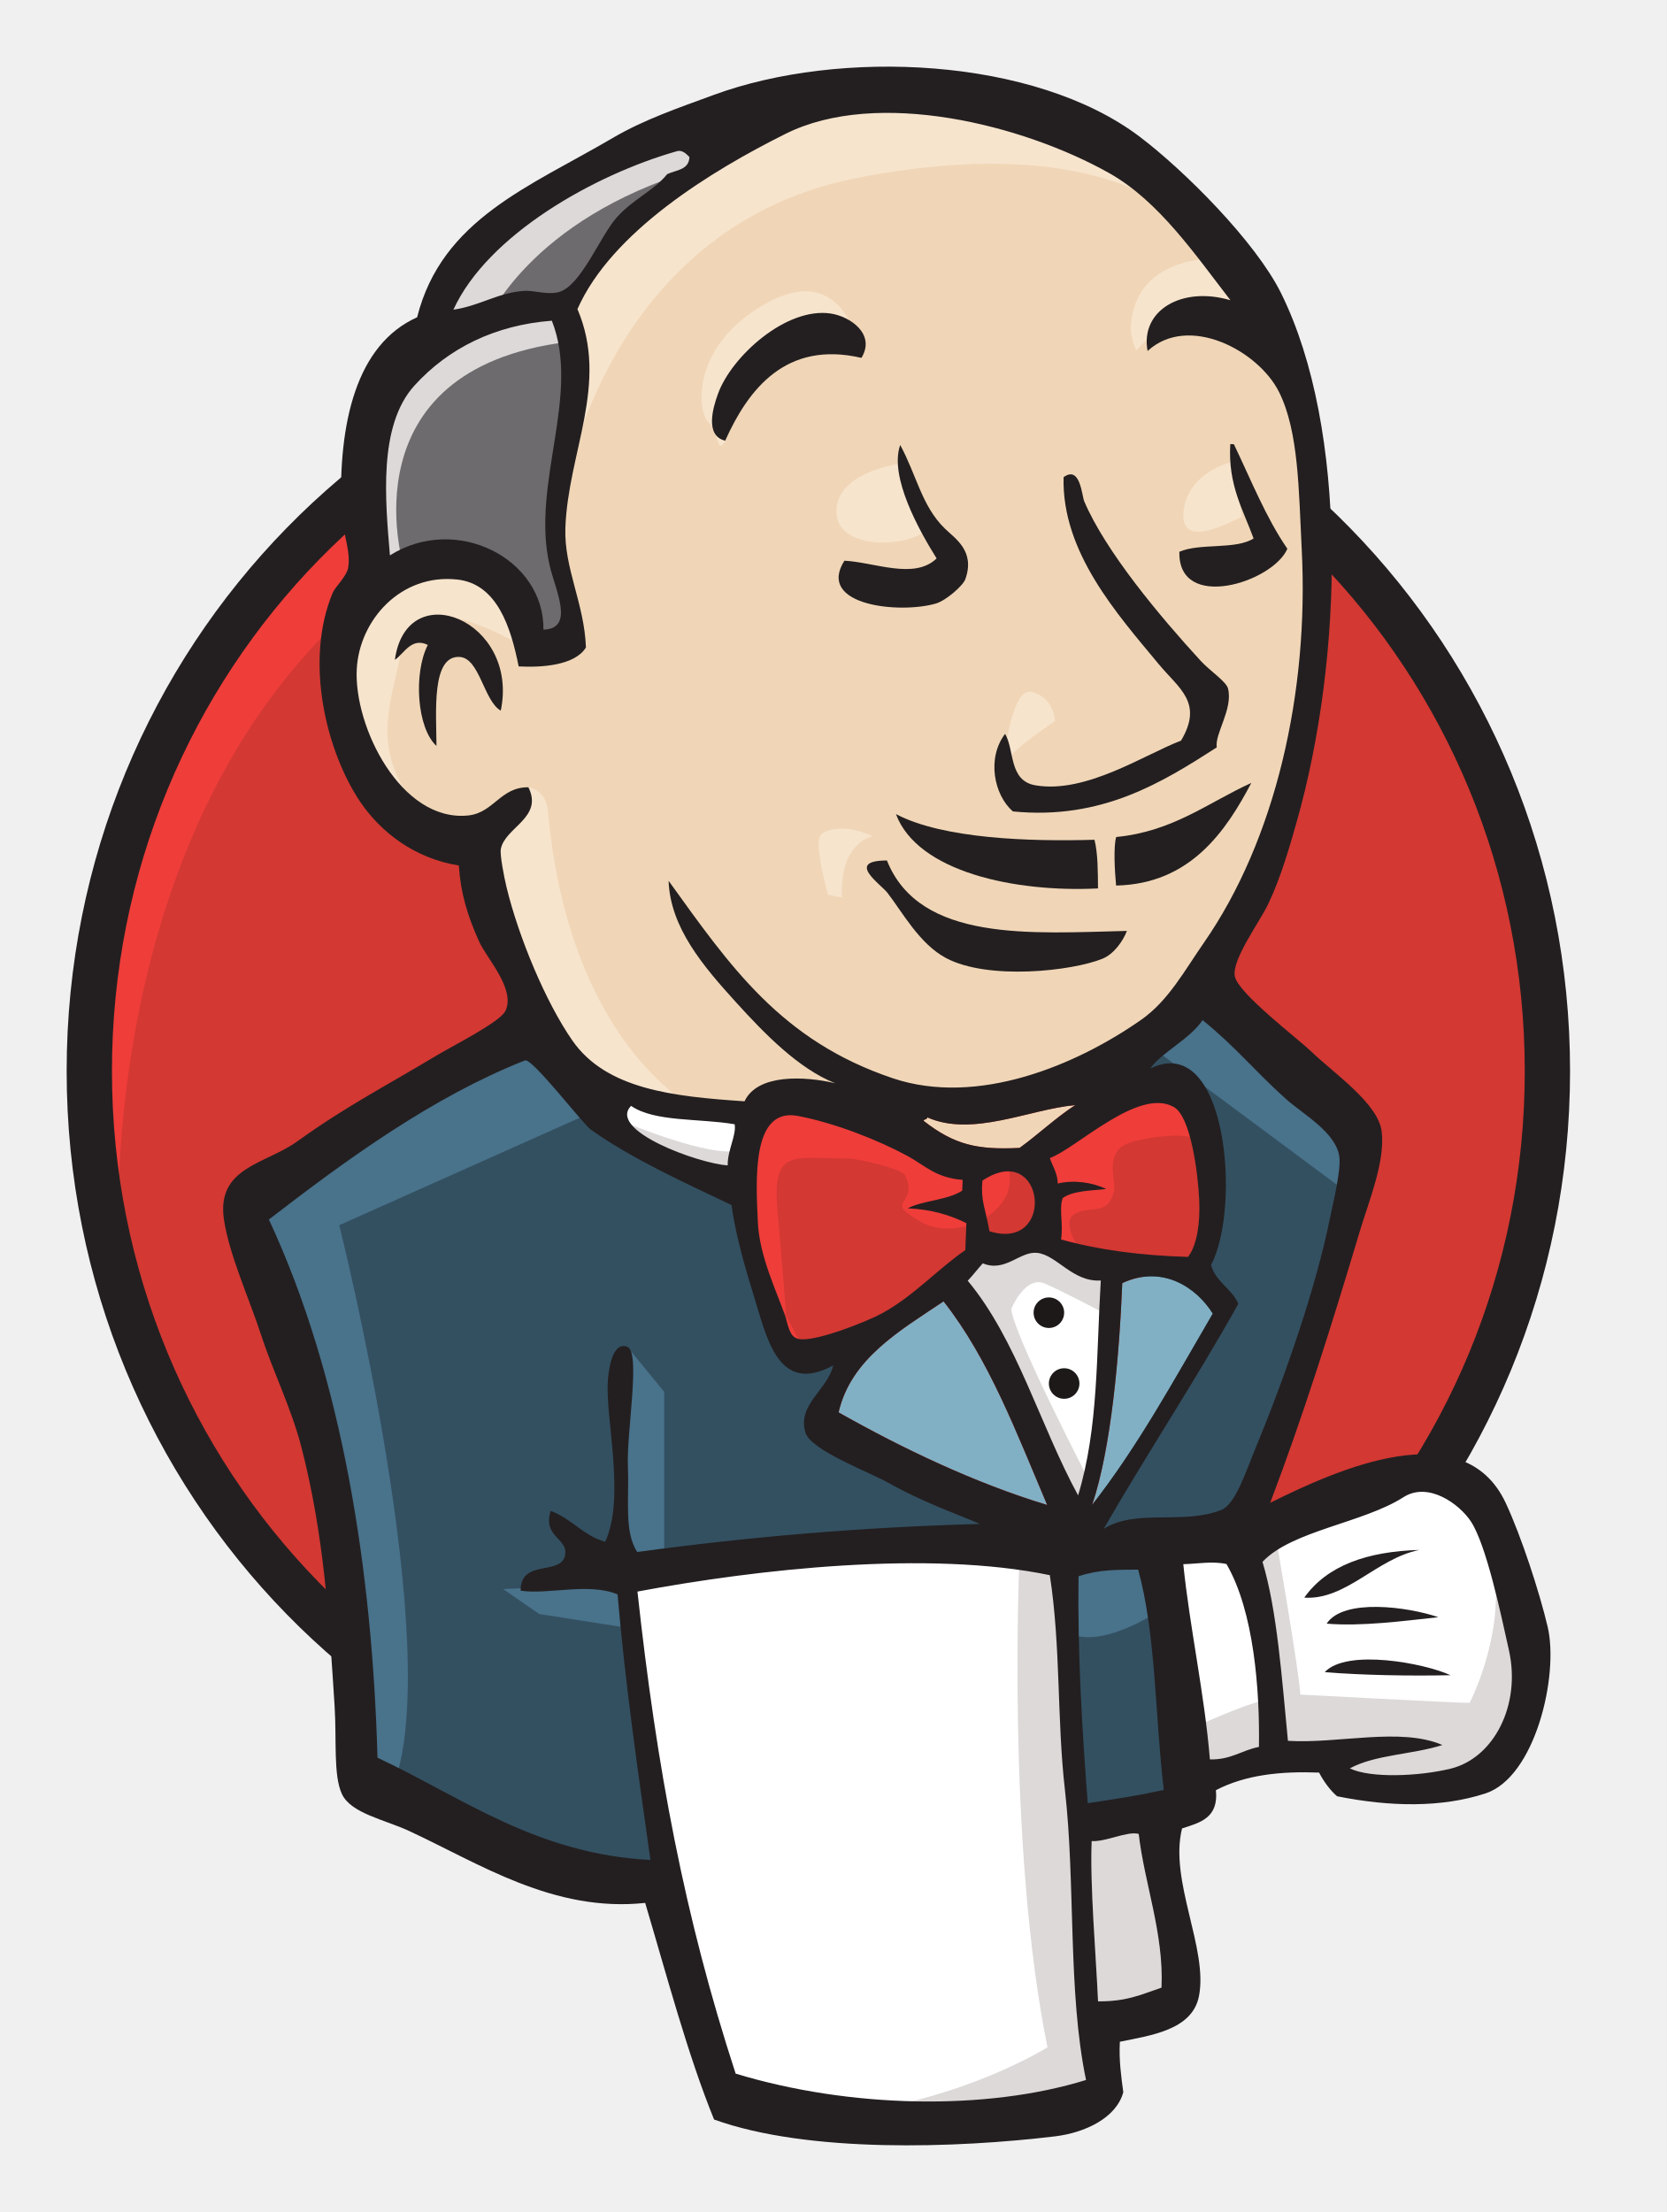
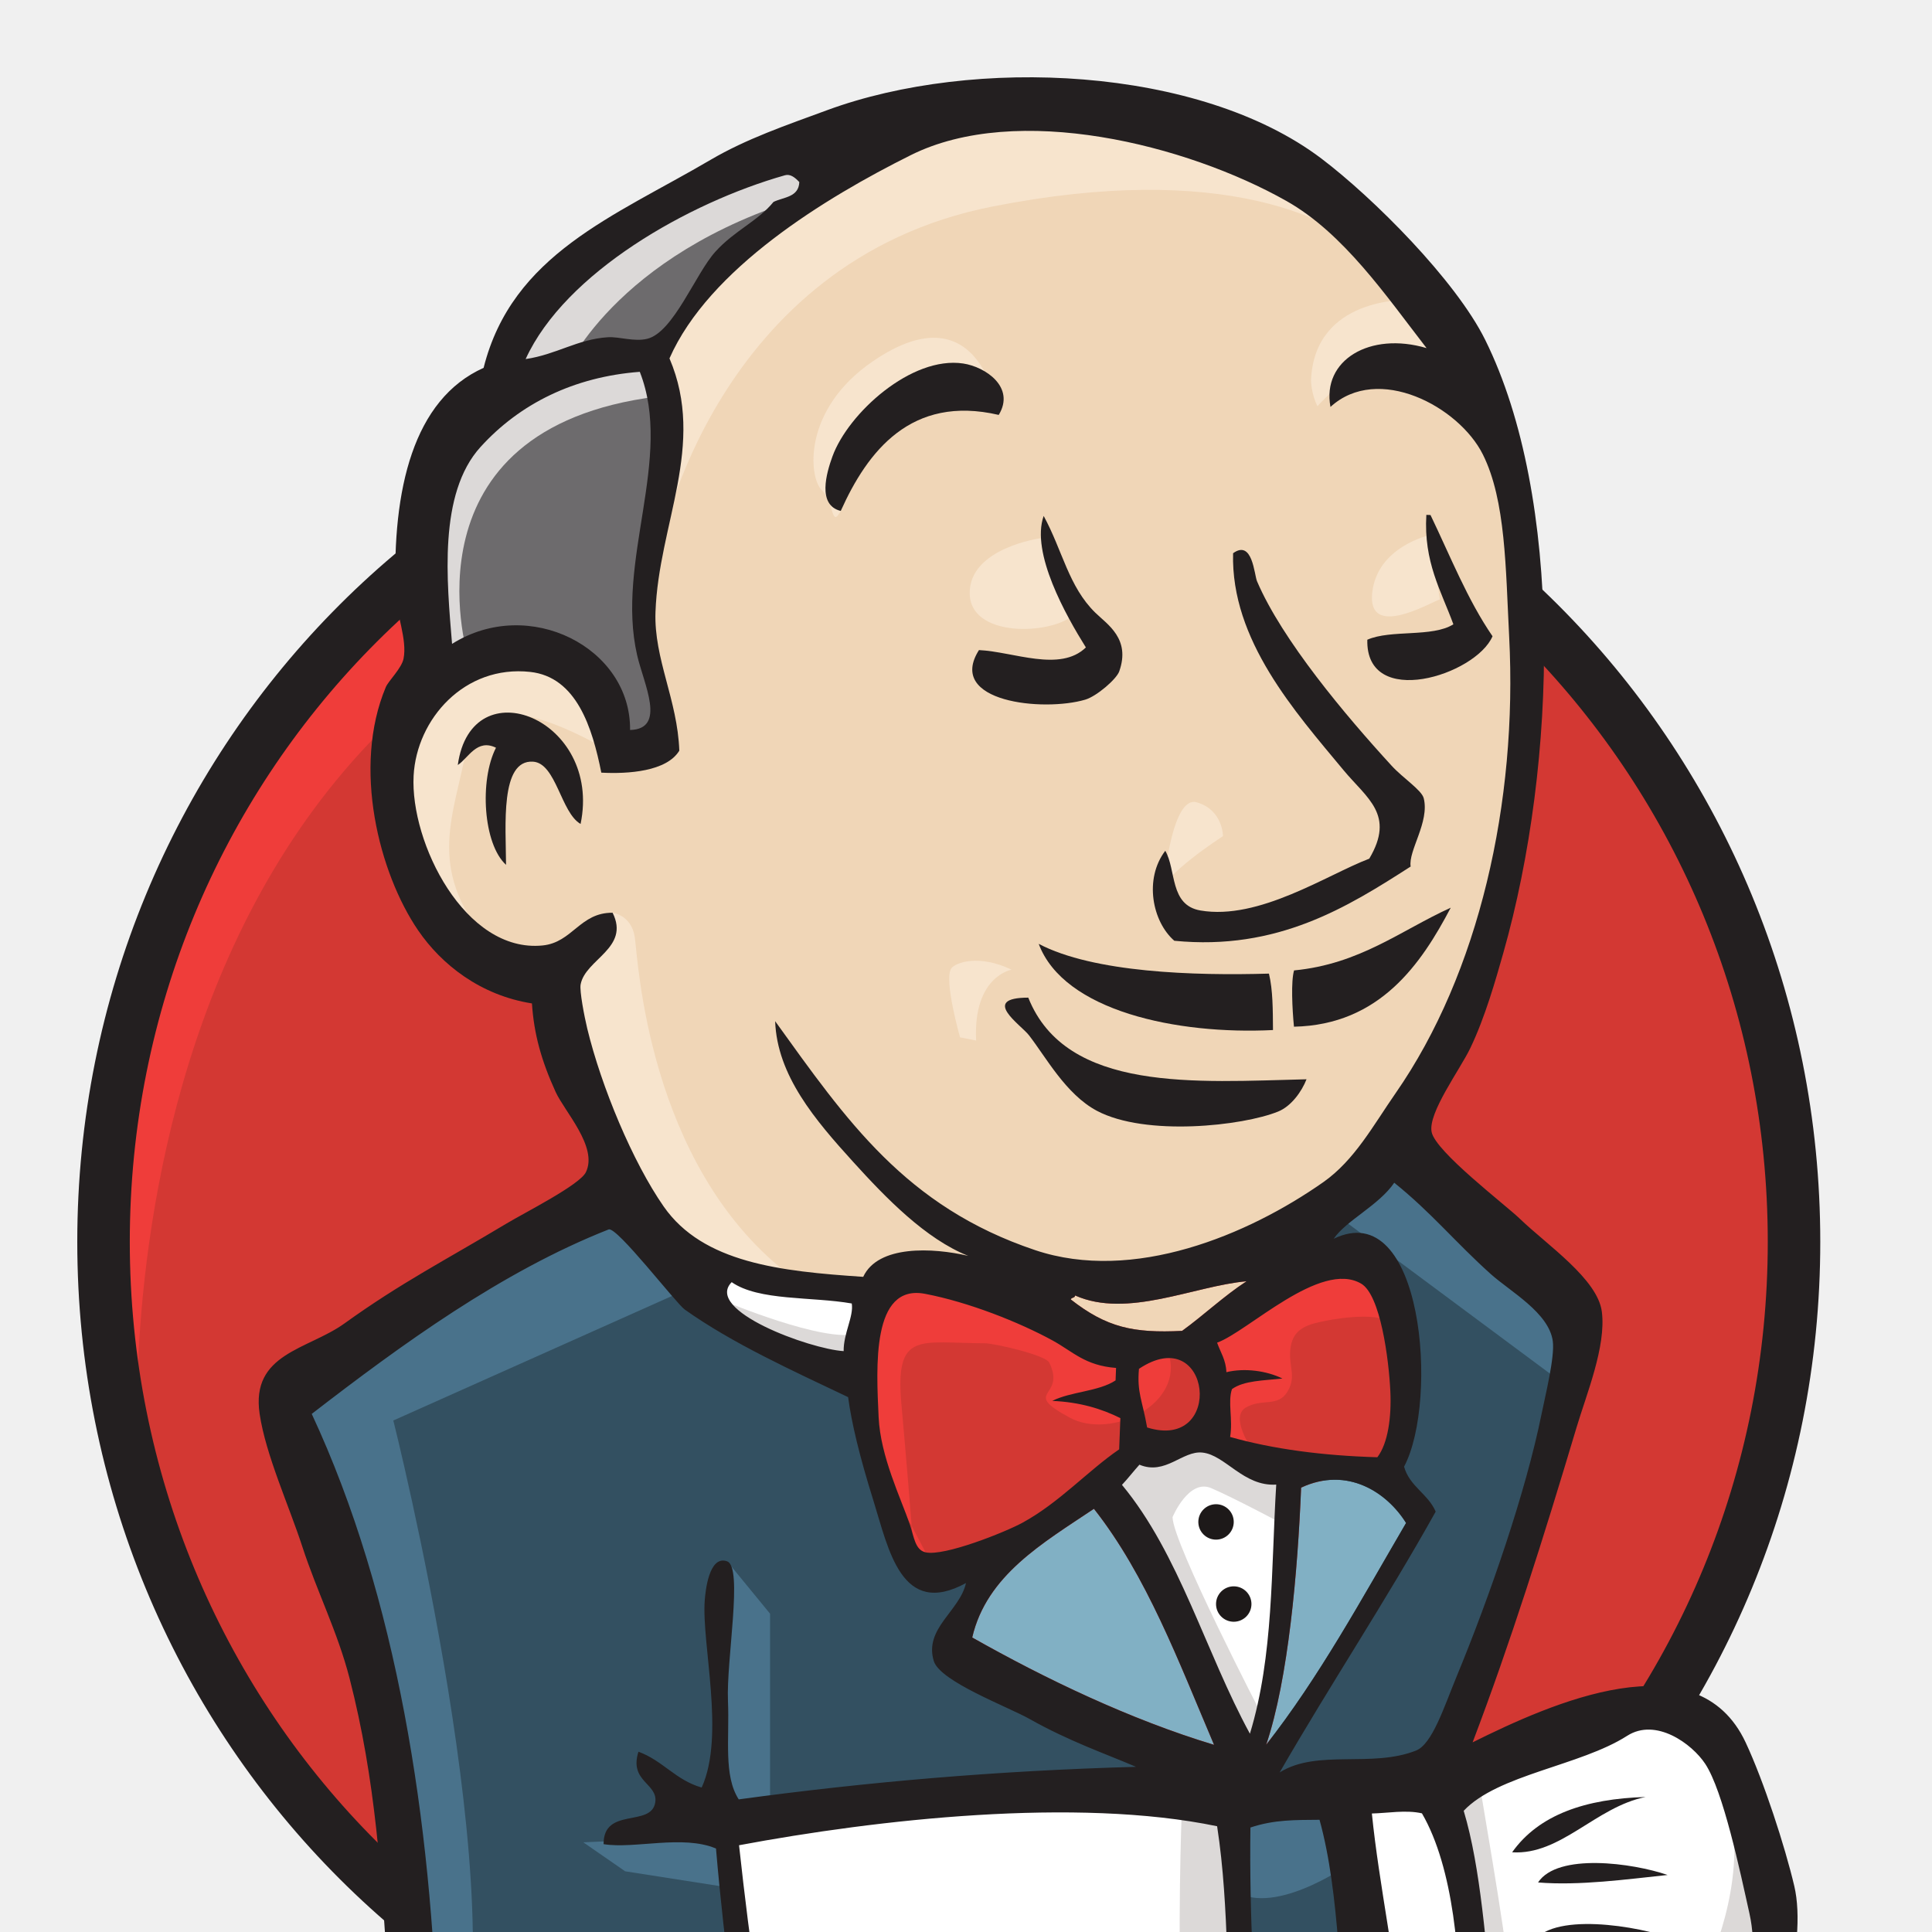
- <svg xmlns="http://www.w3.org/2000/svg" id="svg2" version="1.1" width="250" height="331.855" xml:space="preserve">
+ <svg xmlns="http://www.w3.org/2000/svg" id="svg2" version="1.1" width="250" height="250" xml:space="preserve">
  <defs id="defs6">
    <clipPath clipPathUnits="userSpaceOnUse" id="clipPath18">
      <path d="M 0,2494.84 0,0 l 1804.34,0 0,2494.84 -1804.34,0 z" id="path20" />
    </clipPath>
  </defs>
  <g id="g10" transform="matrix(1.25,0,0,-1.25,10,321.8552)">
    <g id="g3393">
      <path d="m 177.718,129.264 c 0,-49.429 -39.175,-89.499 -87.5,-89.499 -48.324,0 -87.499,40.07 -87.499,89.499 0,49.43 39.175,89.501 87.499,89.501 48.325,0 87.5,-40.071 87.5,-89.501" style="fill:#d33833;fill-opacity:1;fill-rule:evenodd;stroke:none" id="path22" />
      <path d="m 6.284,107.098 c 0,0 -6.334,93.333 79.666,96 l -6,10 -46.666,-15.667 -13.334,-15.333 -11.666,-22.334 -6.667,-26 2,-17.333" style="fill:#ef3d3a;fill-opacity:1;fill-rule:nonzero;stroke:none" id="path24" />
      <path d="M 30.288,190.319 C 14.936,174.611 5.436,152.923 5.436,128.93 l 0,0 c 0,-23.988 9.5,-45.679 24.852,-61.384 l 0,0 C 45.648,51.841 66.815,42.15 90.217,42.15 l 0,0 c 23.402,0 44.571,9.691 59.929,25.396 l 0,0 c 15.351,15.705 24.853,37.396 24.853,61.384 l 0,0 c 0,23.993 -9.502,45.681 -24.853,61.389 l 0,0 c -15.358,15.702 -36.527,25.393 -59.929,25.395 l 0,0 C 66.815,215.712 45.648,206.021 30.288,190.319 l 0,0 z M 26.402,63.747 C 10.087,80.433 0,103.493 0,128.93 l 0,0 c 0,25.441 10.087,48.499 26.402,65.186 l 0,0 c 16.312,16.69 38.892,27.035 63.815,27.032 l 0,0 c 24.923,0.003 47.505,-10.342 63.814,-27.032 l 0,0 c 16.317,-16.687 26.405,-39.747 26.403,-65.186 l 0,0 c 0.002,-25.437 -10.086,-48.497 -26.403,-65.183 l 0,0 C 137.722,47.058 115.14,36.714 90.217,36.714 l 0,0 c -24.923,0 -47.503,10.344 -63.815,27.033 l 0,0" style="fill:#231f20;fill-opacity:1;fill-rule:nonzero;stroke:none" id="path26" />
      <path d="m 127.051,128.768 -13.334,-2 -18,-2 -11.667,-0.333 -11.333,0.333 -8.667,2.667 -7.667,8.333 -6,17 -1.333,3.667 -8,2.666 -4.667,7.667 -3.333,11 3.667,9.667 8.666,3 7,-3.334 3.334,-7.333 4,0.667 1.333,1.666 -1.333,7.667 -0.334,9.667 2,13.333 -0.078,7.616 6.078,9.717 10.667,7.667 18.667,8 20.666,-3 18,-13 8.334,-13.333 5.333,-9.667 1.333,-24 -4,-20.667 -7.333,-18.333 -7,-9.667" style="fill:#f0d6b7;fill-opacity:1;fill-rule:evenodd;stroke:none" id="path28" />
      <path d="m 115.717,71.102 -47.667,-2 0,-8 4,-28 -2,-2.334 -33.333,11.334 -2.334,4 -3.333,37.666 -7.666,22.667 -1.667,5.333 26.666,18.333 8.334,3.334 7.333,-9 6.333,-5.667 7.334,-2.333 3.333,-1 4,-17.333 3,-3.667 7.667,2.667 -5.334,-10.334 29,-13.666 -3.666,-2" style="fill:#335061;fill-opacity:1;fill-rule:evenodd;stroke:none" id="path30" />
      <path d="m 36.717,187.435 8.666,3 7,-3.334 3.334,-7.333 4,0.667 1,4 -2,7.666 2,18.334 -1.667,10 6,7 13,10.333 -3.667,5 -18.333,-9 -7.667,-6 -4.333,-9.333 -6.667,-9 -2,-10.667 1.334,-11.333" style="fill:#6d6b6d;fill-opacity:1;fill-rule:evenodd;stroke:none" id="path32" />
      <path d="m 50.383,218.768 c 0,0 5,12.333 25,18.333 20,6 1,4.334 1,4.334 l -21.666,-8.334 -8.334,-8.333 -3.666,-6.667 7.666,0.667" style="fill:#dcd9d8;fill-opacity:1;fill-rule:evenodd;stroke:none" id="path34" />
      <path d="m 40.383,189.768 c 0,0 -7,23.334 19.667,26.667 l -1,4 -18.333,-4.334 -5.334,-17.333 1.334,-11.333 3.666,2.333" style="fill:#dcd9d8;fill-opacity:1;fill-rule:evenodd;stroke:none" id="path36" />
      <path d="m 51.05,158.768 4.364,4.229 c 0,0 1.97,-0.229 2.303,-2.562 0.333,-2.334 1.333,-23.334 15.666,-34.668 1.307,-1.034 -10.666,1.668 -10.666,1.668 l -10.667,16.666" style="fill:#f7e4cd;fill-opacity:1;fill-rule:evenodd;stroke:none" id="path38" />
      <path d="m 112.385,165.101 c 0,0 0.777,10.104 3.498,9.327 2.721,-0.777 2.721,-3.498 2.721,-3.498 0,0 -6.608,-4.275 -6.219,-5.829" style="fill:#f7e4cd;fill-opacity:1;fill-rule:evenodd;stroke:none" id="path40" />
      <path d="m 140.05,202.101 c 0,0 -5.494,-1.16 -6,-6 -0.506,-4.841 6,-1 7,-0.667" style="fill:#f7e4cd;fill-opacity:1;fill-rule:nonzero;stroke:none" id="path42" />
      <path d="m 99.717,201.767 c 0,0 -7.334,-1 -7.334,-5.666 0,-4.667 8.334,-4.334 10.667,-2.334" style="fill:#f7e4cd;fill-opacity:1;fill-rule:nonzero;stroke:none" id="path44" />
      <path d="m 54.383,180.101 c 0,0 -12.667,7.667 -14,0.333 -1.333,-7.333 -4.334,-12.667 2,-20.333 l -4.333,1.333 -4,10.333 -1.333,10 7.666,8.001 8.667,-0.667 5,-4 0.333,-5" style="fill:#f7e4cd;fill-opacity:1;fill-rule:evenodd;stroke:none" id="path46" />
      <path d="m 60.383,201.101 c 0,0 5.667,29.333 34.334,35 23.601,4.665 35.999,-1 40.666,-6.333 0,0 -21,24.999 -41,17.333 -20,-7.667 -34.666,-21.667 -34.333,-30.666 0.568,-15.328 0.333,-15.334 0.333,-15.334" style="fill:#f7e4cd;fill-opacity:1;fill-rule:evenodd;stroke:none" id="path48" />
      <path d="m 137.717,226.435 c 0,0 -9.666,0.333 -10,-8.334 0,0 -0.001,-1.333 0.666,-2.666 0,0 7.668,8.667 12.334,4" style="fill:#f7e4cd;fill-opacity:1;fill-rule:evenodd;stroke:none" id="path50" />
      <path d="m 95.389,214.532 c 0,0 -1.664,13.303 -13.006,5.569 -7.333,-5 -6.666,-12 -5.333,-13.333 1.333,-1.334 0.971,-4.019 1.986,-2.176 1.014,1.843 0.68,7.843 4.348,9.509 3.667,1.667 9.678,3.529 12.006,0.431" style="fill:#f7e4cd;fill-opacity:1;fill-rule:evenodd;stroke:none" id="path52" />
      <path d="m 64.05,124.435 -31.333,-14 c 0,0 13,-51.667 6.333,-67.667 l -4.667,1.666 -0.333,19.667 -8.666,37.333 -3.667,10.334 32.666,21.999 9.667,-9.332" style="fill:#49728b;fill-opacity:1;fill-rule:evenodd;stroke:none" id="path54" />
      <path d="m 67.272,95.858 4.445,-5.424 0,-20 -5.334,0 c 0,0 -0.666,14 -0.666,15.667 0,1.667 0.666,7.667 0.666,7.667" style="fill:#49728b;fill-opacity:1;fill-rule:evenodd;stroke:none" id="path56" />
      <path d="m 67.383,67.434 -15,-0.666 4.334,-3 10.666,-1.667" style="fill:#49728b;fill-opacity:1;fill-rule:evenodd;stroke:none" id="path58" />
      <path d="m 118.717,70.768 12.333,0.333 3,-30.667 -12.667,-1.666 -2.666,32" style="fill:#335061;fill-opacity:1;fill-rule:evenodd;stroke:none" id="path60" />
      <path d="m 122.05,70.768 18.667,1 c 0,0 7.666,19.333 7.666,20.333 0,1 6.667,28 6.667,28 l -15,15.666 -3,2.667 -8,-8 0,-31 -7,-28.666" style="fill:#335061;fill-opacity:1;fill-rule:evenodd;stroke:none" id="path62" />
      <path d="m 130.383,73.101 -11.666,-2.333 1.666,-9.334 c 4.333,-2 11.667,3.334 11.667,3.334" style="fill:#49728b;fill-opacity:1;fill-rule:evenodd;stroke:none" id="path64" />
      <path d="m 130.717,131.434 23.333,-17.333 0.667,8 -17.667,16.333 -6.333,-7" style="fill:#49728b;fill-opacity:1;fill-rule:evenodd;stroke:none" id="path66" />
      <path d="M 78.951,5.098 72.05,33.102 68.617,53.765 68.05,69.102 l 31.235,1.663 19.433,0.003 -1.767,-35.003 3,-27 -0.333,-5 -25.333,-2 -15.334,3.333" style="fill:#ffffff;fill-opacity:1;fill-rule:evenodd;stroke:none" id="path68" />
      <path d="m 114.383,71.101 c 0,0 -1.666,-34.667 3.334,-59.333 0,0 -10,-6.334 -24.667,-8 l 28,1 3.333,2 -4,54.666 -1,11.668" style="fill:#dcd9d8;fill-opacity:1;fill-rule:evenodd;stroke:none" id="path70" />
      <path d="m 134.618,43.098 13,3.667 24.666,1.333 3.667,11.333 -6.667,19.667 -7.666,1 -10.667,-3.333 -10.234,-4.997 -5.433,0.997 -4.234,-1.664" style="fill:#ffffff;fill-opacity:1;fill-rule:evenodd;stroke:none" id="path72" />
      <path d="m 134.383,49.768 c 0,0 8.666,3.999 10,3.666 l -3.666,18.334 4.333,1.666 c 0,0 3,-17.333 3,-19.333 0,0 18.666,-1 20.333,-1 0,0 4,7.667 3,15.667 l 3.667,-10.667 0.333,-6 -5.333,-8 -6,-1.333 -10,0.333 -3.333,4.333 -11.667,-1.666 -3.667,-1.334" style="fill:#dcd9d8;fill-opacity:1;fill-rule:evenodd;stroke:none" id="path74" />
      <path d="m 121.284,73.431 -7.333,18.667 -7.667,11 c 0,0 1.666,4.667 4,4.667 2.334,0 7.667,0 7.667,0 l 7.333,-2.667 -0.666,-12.333 -3.334,-19.334" style="fill:#ffffff;fill-opacity:1;fill-rule:nonzero;stroke:none" id="path76" />
      <path d="m 122.717,79.768 c 0,0 -9.334,17.999 -9.334,20.666 0,0 1.666,4 4,3 2.334,-1 7.334,-3.666 7.334,-3.666 l 0,6.333 -11.334,2.334 -7.666,-1 13,-30.667 2.666,-0.334" style="fill:#dcd9d8;fill-opacity:1;fill-rule:evenodd;stroke:none" id="path78" />
      <path d="m 81.951,123.764 -9.234,1.004 -8.667,2.667 0,-3 4.235,-4.67 13.333,-6" style="fill:#ffffff;fill-opacity:1;fill-rule:nonzero;stroke:none" id="path80" />
      <path d="m 67.051,122.765 c 0,0 10.334,-4.334 13.667,-3.334 l 0.332,-3.996 -9.332,1.996 -5.667,4 1,1.334" style="fill:#dcd9d8;fill-opacity:1;fill-rule:evenodd;stroke:none" id="path82" />
      <path d="m 134.582,106.63 c -5.656,0.166 -10.766,0.838 -15.24,2.1 0.304,1.834 -0.265,3.634 0.192,4.955 1.247,0.898 3.337,0.884 5.222,1.095 -1.63,0.801 -3.92,1.118 -5.801,0.655 -0.044,1.273 -0.615,2.062 -0.961,3.058 3.18,1.135 10.687,8.576 14.91,6.112 2.012,-1.172 2.867,-7.866 3.023,-11.121 0.13,-2.7 -0.245,-5.424 -1.345,-6.854" style="fill:#d33833;fill-opacity:1;fill-rule:evenodd;stroke:none" id="path84" />
      <path d="m 134.582,106.63 c -5.656,0.166 -10.766,0.838 -15.24,2.1 0.304,1.834 -0.265,3.634 0.192,4.955 1.247,0.898 3.337,0.884 5.222,1.095 -1.63,0.801 -3.92,1.118 -5.801,0.655 -0.044,1.273 -0.615,2.062 -0.961,3.058 3.18,1.135 10.687,8.576 14.91,6.112 2.012,-1.172 2.867,-7.866 3.023,-11.121 0.13,-2.7 -0.245,-5.424 -1.345,-6.854 z" style="fill:none;stroke:#d33833;stroke-width:2;stroke-linecap:butt;stroke-linejoin:miter;stroke-miterlimit:4;stroke-opacity:1;stroke-dasharray:none" id="path86" />
      <path d="m 107.535,115.876 c -0.015,-0.428 -0.033,-0.859 -0.05,-1.291 -1.766,-1.16 -4.617,-1.146 -6.555,-2.121 2.857,-0.125 5.106,-0.813 7.052,-1.783 -0.043,-1.078 -0.084,-2.155 -0.126,-3.233 -3.237,-2.216 -6.194,-5.516 -10.005,-7.594 -1.802,-0.983 -8.126,-3.512 -10.043,-3.065 -1.085,0.252 -1.182,1.598 -1.616,2.867 -0.924,2.717 -3.051,7.042 -3.236,11.132 -0.236,5.166 -0.758,13.824 4.809,12.76 4.491,-0.857 9.715,-2.926 13.193,-4.826 2.125,-1.162 3.354,-2.598 6.578,-2.846" style="fill:#d33833;fill-opacity:1;fill-rule:evenodd;stroke:none" id="path88" />
      <path d="m 107.535,115.876 c -0.015,-0.428 -0.033,-0.859 -0.05,-1.291 -1.766,-1.16 -4.617,-1.146 -6.555,-2.121 2.857,-0.125 5.106,-0.813 7.052,-1.783 -0.043,-1.078 -0.084,-2.155 -0.126,-3.233 -3.237,-2.216 -6.194,-5.516 -10.005,-7.594 -1.802,-0.983 -8.126,-3.512 -10.043,-3.065 -1.085,0.252 -1.182,1.598 -1.616,2.867 -0.924,2.717 -3.051,7.042 -3.236,11.132 -0.236,5.166 -0.758,13.824 4.809,12.76 4.491,-0.857 9.715,-2.926 13.193,-4.826 2.125,-1.162 3.354,-2.598 6.578,-2.846 z" style="fill:none;stroke:#d33833;stroke-width:2;stroke-linecap:butt;stroke-linejoin:miter;stroke-miterlimit:4;stroke-opacity:1;stroke-dasharray:none" id="path90" />
      <path d="m 110.75,109.712 c -0.494,2.814 -1.065,3.617 -0.844,6.072 7.505,5.004 8.914,-8.595 0.844,-6.072" style="fill:#d33833;fill-opacity:1;fill-rule:evenodd;stroke:none" id="path92" />
      <path d="m 110.75,109.712 c -0.494,2.814 -1.065,3.617 -0.844,6.072 7.505,5.004 8.914,-8.595 0.844,-6.072 z" style="fill:none;stroke:#d33833;stroke-width:2;stroke-linecap:butt;stroke-linejoin:miter;stroke-miterlimit:4;stroke-opacity:1;stroke-dasharray:none" id="path94" />
      <path d="m 121.617,107.431 c 0,0 -2.334,3.334 -0.667,4.334 1.667,1 3.334,-0.001 4.334,1.666 1,1.667 0,2.667 0.333,4.667 0.333,2 2.001,2.334 3.667,2.667 1.666,0.333 6.334,1 7,-0.667 l -2,6 -4,1.333 -12.667,-7.333 -0.667,-3.667 0,-7.333" style="fill:#ef3d3a;fill-opacity:1;fill-rule:evenodd;stroke:none" id="path96" />
      <path d="m 86.617,96.431 c -0.4,5.202 -0.824,10.397 -1.296,15.594 -0.706,7.76 1.864,6.406 8.591,6.406 1.027,0 6.326,-1.225 6.705,-2 1.818,-3.713 -3.04,-2.888 2.094,-5.688 4.334,-2.363 11.99,1.435 10.239,6.688 -0.98,1.168 -5.106,0.364 -6.585,1.131 -2.604,1.35 -5.208,2.7 -7.812,4.05 -3.313,1.719 -10.971,4.225 -14.503,1.823 -8.95,-6.087 0.565,-21.296 3.758,-27.646" style="fill:#ef3d3a;fill-opacity:1;fill-rule:evenodd;stroke:none" id="path98" />
      <path d="m 95.389,214.532 c -9.085,2.116 -13.6,-3.802 -16.354,-9.94 -2.459,0.596 -1.48,3.94 -0.859,5.644 1.626,4.472 8.18,10.425 13.534,9.618 2.304,-0.347 5.423,-2.454 3.679,-5.322" style="fill:#231f20;fill-opacity:1;fill-rule:evenodd;stroke:none" id="path100" />
      <path d="m 139.655,204.186 c 0.143,-0.006 0.288,-0.011 0.431,-0.017 2.053,-4.265 3.83,-8.783 6.42,-12.548 -1.735,-4.041 -13.138,-7.617 -12.962,-0.361 2.466,1.078 6.723,0.22 8.909,1.597 -1.264,3.469 -3.088,6.422 -2.798,11.329" style="fill:#231f20;fill-opacity:1;fill-rule:evenodd;stroke:none" id="path102" />
      <path d="m 100.04,204.075 c 1.948,-3.571 2.582,-7.323 5.351,-10.022 1.247,-1.215 3.672,-2.696 2.47,-6.075 -0.281,-0.797 -2.334,-2.574 -3.519,-2.923 -4.329,-1.278 -14.416,-0.264 -11,5.133 3.58,-0.167 8.392,-2.325 11.068,0.274 -2.055,3.285 -5.719,9.784 -4.37,13.613" style="fill:#231f20;fill-opacity:1;fill-rule:evenodd;stroke:none" id="path104" />
      <path d="m 138.03,167.781 c -6.518,-4.187 -13.786,-8.74 -24.466,-7.684 -2.282,1.984 -3.152,6.399 -0.935,9.315 1.154,-1.984 0.429,-5.633 3.645,-6.182 6.06,-1.037 13.113,3.707 17.472,5.365 2.703,4.557 -0.233,6.233 -2.668,9.166 -4.985,6.009 -11.672,13.457 -11.429,22.453 2.015,1.461 2.189,-2.23 2.478,-2.902 2.603,-6.092 9.154,-13.883 13.935,-19.097 1.174,-1.284 3.107,-2.516 3.322,-3.365 0.62,-2.469 -1.613,-5.427 -1.354,-7.069" style="fill:#231f20;fill-opacity:1;fill-rule:evenodd;stroke:none" id="path106" />
      <path d="m 52.102,172.189 c -2.043,1.166 -2.529,6.302 -4.928,6.448 -3.428,0.208 -2.803,-6.663 -2.789,-10.681 -2.359,2.142 -2.774,8.737 -1.041,12.124 -1.975,0.97 -2.857,-1.07 -3.953,-1.789 1.408,10.23 14.965,4.745 12.711,-6.102" style="fill:#231f20;fill-opacity:1;fill-rule:evenodd;stroke:none" id="path108" />
      <path d="m 142.18,163.521 c -3.034,-5.775 -7.326,-12.135 -16.229,-12.32 -0.181,1.865 -0.32,4.703 0.01,5.826 6.806,0.654 11.008,4.118 16.219,6.494" style="fill:#231f20;fill-opacity:1;fill-rule:evenodd;stroke:none" id="path110" />
      <path d="m 99.527,159.777 c 5.678,-2.986 16.114,-3.307 23.832,-3.081 0.414,-1.691 0.404,-3.78 0.42,-5.842 -9.921,-0.495 -21.651,1.96 -24.252,8.923" style="fill:#231f20;fill-opacity:1;fill-rule:evenodd;stroke:none" id="path112" />
      <path d="m 98.447,154.209 c 3.927,-9.859 17.423,-8.724 28.804,-8.452 -0.501,-1.28 -1.587,-2.792 -2.937,-3.339 -3.647,-1.484 -13.706,-2.61 -18.769,0.079 -3.211,1.707 -5.274,5.564 -7.033,7.825 -0.85,1.092 -5.08,3.881 -0.064,3.887" style="fill:#231f20;fill-opacity:1;fill-rule:evenodd;stroke:none" id="path114" />
      <path d="m 137.556,99.826 c -4.608,-7.892 -9.017,-15.998 -14.484,-22.959 2.292,6.739 3.273,18.018 3.619,26.617 4.795,2.244 8.901,-0.505 10.865,-3.658" style="fill:#81b0c4;fill-opacity:1;fill-rule:evenodd;stroke:none" id="path116" />
      <path d="m 162.352,71.461 c -5.159,-1.033 -8.784,-6.047 -13.817,-5.725 2.766,3.899 7.613,5.543 13.817,5.725" style="fill:#231f20;fill-opacity:1;fill-rule:evenodd;stroke:none" id="path118" />
      <path d="m 164.628,63.387 c -4.205,-0.444 -9.144,-1.125 -13.409,-0.774 2.019,3.084 9.798,2.02 13.409,0.774" style="fill:#231f20;fill-opacity:1;fill-rule:evenodd;stroke:none" id="path120" />
      <path d="m 166.085,56.426 c -4.726,-0.102 -10.6,-0.008 -15.092,0.369 2.657,2.854 12.027,1.059 15.092,-0.369" style="fill:#231f20;fill-opacity:1;fill-rule:evenodd;stroke:none" id="path122" />
      <path d="m 128.664,37.377 c 0.678,-5.935 3.031,-11.949 2.736,-18.449 -2.613,-0.881 -4.114,-1.652 -7.615,-1.647 -0.247,5.524 -0.986,13.969 -0.765,19.235 1.722,-0.114 4.261,1.23 5.644,0.861" style="fill:#dcd9d8;fill-opacity:1;fill-rule:evenodd;stroke:none" id="path124" />
      <path d="m 121.045,124.849 c -2.373,-1.549 -4.394,-3.483 -6.673,-5.137 -5.054,-0.25 -7.812,0.35 -11.525,3.252 0.061,0.233 0.434,0.129 0.448,0.415 5.41,-2.411 12.287,0.982 17.75,1.47" style="fill:#f0d6b7;fill-opacity:1;fill-rule:evenodd;stroke:none" id="path126" />
      <path d="m 92.644,87.971 c 1.486,6.441 7.311,9.777 12.6,13.324 5.459,-6.928 8.779,-15.838 12.435,-24.436 -8.638,2.604 -17.464,6.829 -25.035,11.112" style="fill:#81b0c4;fill-opacity:1;fill-rule:evenodd;stroke:none" id="path128" />
      <path d="m 123.02,36.516 c -0.221,-5.266 0.518,-13.711 0.765,-19.235 3.501,-0.005 5.002,0.766 7.615,1.647 0.295,6.5 -2.058,12.514 -2.736,18.449 -1.383,0.369 -3.922,-0.975 -5.644,-0.861 z M 68.506,66.465 C 70.814,45.242 74.158,27.401 80.291,8.608 93.902,4.475 110.311,4.115 122.342,7.844 120.133,18.451 121.098,31.365 119.807,42.684 c -0.973,8.508 -0.477,17.068 -1.811,25.748 -14.578,3.033 -35.184,0.709 -49.49,-1.967 z m 52.937,1.834 c -0.123,-9.115 0.408,-18.106 1.104,-27.232 3.5,0.525 5.875,0.876 9.127,1.589 -1.056,8.786 -0.926,18.672 -3.077,26.444 -2.486,-0.024 -4.675,0.029 -7.154,-0.801 z m 17.755,1.469 c -1.661,0.381 -3.595,0.015 -5.182,-0.016 0.746,-7.43 2.556,-15.629 3.193,-23.428 2.497,-0.078 3.831,1.1 5.885,1.496 0.11,6.846 -0.598,16.278 -3.896,21.948 z m 26.884,-24.563 c 5.205,1.264 8.478,7.639 7.022,14.186 -0.977,4.4 -2.717,12.685 -4.579,15.5 -1.376,2.082 -5.107,4.808 -8.086,2.9 -4.846,-3.103 -13.383,-4.004 -16.917,-7.76 1.772,-5.9 2.322,-14.004 3.053,-21.48 6.054,-0.377 13.503,1.666 18.538,-0.502 -3.515,-1.139 -8.076,-1.148 -11.113,-2.807 2.482,-1.199 8.293,-0.957 12.082,-0.037 z M 117.679,76.859 c -3.656,8.598 -6.976,17.508 -12.435,24.436 C 99.955,97.748 94.131,94.412 92.644,87.971 100.215,83.688 109.041,79.463 117.679,76.859 z m 9.012,26.625 c -0.346,-8.599 -1.327,-19.878 -3.619,-26.617 5.467,6.961 9.876,15.067 14.484,22.959 -1.964,3.153 -6.07,5.902 -10.865,3.658 z m -10.216,3.63 c -2.071,0.223 -3.829,-2.381 -6.522,-1.255 -0.617,-0.682 -1.178,-1.421 -1.807,-2.087 5.948,-7.168 8.651,-17.338 13.245,-25.762 2.465,8.092 2.181,16.957 2.724,25.789 -3.387,-0.215 -5.266,3.063 -7.64,3.315 z m -6.569,8.67 c -0.221,-2.455 0.35,-3.258 0.844,-6.072 8.07,-2.523 6.661,11.076 -0.844,6.072 z m -8.949,2.938 c -3.477,1.9 -8.701,3.969 -13.193,4.826 -5.567,1.065 -5.046,-7.594 -4.809,-12.76 0.185,-4.09 2.312,-8.415 3.236,-11.132 0.434,-1.269 0.531,-2.615 1.616,-2.867 1.917,-0.447 8.241,2.082 10.043,3.065 3.811,2.078 6.768,5.378 10.005,7.594 0.042,1.078 0.083,2.155 0.126,3.233 -1.946,0.97 -4.195,1.658 -7.052,1.783 1.938,0.975 4.789,0.961 6.555,2.121 0.017,0.432 0.035,0.863 0.05,1.291 -3.224,0.248 -4.453,1.684 -6.578,2.846 z m -33.214,6.033 c -2.886,-2.93 8.095,-6.924 11.591,-7.139 -0.019,1.854 1.057,3.602 0.84,4.932 -4.152,0.729 -9.609,0.248 -12.43,2.207 z m 35.552,-1.376 c -0.014,-0.286 -0.387,-0.182 -0.448,-0.415 3.713,-2.902 6.471,-3.502 11.525,-3.252 2.279,1.654 4.3,3.588 6.673,5.137 -5.463,-0.488 -12.34,-3.881 -17.75,-1.47 z m 32.632,-9.895 c -0.156,3.255 -1.011,9.949 -3.023,11.121 -4.223,2.465 -11.73,-4.977 -14.91,-6.112 0.346,-0.996 0.917,-1.785 0.961,-3.058 1.881,0.463 4.171,0.146 5.801,-0.655 -1.885,-0.211 -3.975,-0.197 -5.222,-1.095 -0.457,-1.321 0.112,-3.121 -0.192,-4.955 4.474,-1.262 9.584,-1.934 15.24,-2.1 1.1,1.43 1.475,4.154 1.345,6.854 z m -73.042,8.437 c -0.906,0.646 -7.037,8.623 -7.877,8.292 C 43.914,125.838 33.541,118.273 24.271,111.118 33.109,92.154 36.677,68.92 37.307,46.526 47.432,41.791 56.324,34.965 70.062,34.252 68.473,45.5 67.022,55.535 66.119,66.125 c -3.452,1.455 -8.404,-0.066 -11.635,0.451 -0.027,3.893 4.934,1.705 5.347,4.323 0.311,1.98 -2.73,2.13 -1.739,5.248 2.525,-0.918 3.852,-2.946 6.545,-3.707 2.461,5.384 -0.034,14.91 0.32,19.41 0.067,0.845 0.422,4.681 2.314,4.008 1.675,-0.596 -0.096,-10.202 0.088,-14.461 0.167,-3.924 -0.474,-7.721 1.115,-10.184 13.275,1.807 26.766,2.975 41.129,3.369 -3.16,1.356 -6.914,2.639 -11.03,4.959 -2.231,1.258 -9.264,3.875 -9.908,5.994 -1.027,3.377 2.695,5.176 3.332,8.071 -6.701,-3.655 -8.008,3.503 -9.594,8.574 -1.436,4.593 -2.254,8.024 -2.606,10.673 -5.773,2.752 -11.944,5.539 -16.913,9.068 z m 67.179,7.327 c 9.243,4.482 10.909,-16.751 7.286,-23.591 0.56,-2.04 2.486,-2.821 3.272,-4.655 -5.158,-9.24 -10.887,-17.865 -16.15,-26.996 3.915,2.437 9.507,0.436 14.114,2.26 1.684,0.666 2.903,4.521 4.178,7.605 3.507,8.485 7.189,19.182 8.827,27.279 0.37,1.845 1.378,5.865 1.152,7.507 -0.403,2.94 -4.392,5.12 -6.421,6.938 -3.738,3.358 -6.092,6.313 -9.991,9.453 -1.581,-2.334 -4.974,-3.902 -6.267,-5.8 z m -88.318,81.968 c -4.404,-4.846 -3.482,-13.926 -2.949,-20.386 7.961,5.008 18.527,-0.396 18.428,-8.914 3.801,0.101 1.42,4.747 0.732,7.74 -2.247,9.776 3.785,20.397 0.274,29.337 -6.818,-0.517 -12.42,-3.302 -16.484,-7.777 z m 31.514,28.126 c -9.971,-2.826 -22.749,-10.071 -26.846,-19.028 3.173,0.461 5.375,2.061 8.505,2.259 1.183,0.077 2.732,-0.496 4.092,-0.158 2.709,0.672 4.995,6.746 7.039,9.006 1.992,2.207 4.387,3.15 6.025,5.162 1.053,0.508 2.609,0.473 2.669,2.054 -0.456,0.488 -0.937,0.86 -1.484,0.705 z m 51.903,-2.658 c -10.349,5.839 -27.866,10.231 -38.875,4.743 -8.883,-4.429 -20.89,-11.757 -24.984,-21.043 3.824,-8.961 -1.133,-17.172 -1.449,-26.27 -0.168,-4.841 2.279,-9.067 2.467,-14.337 -1.309,-2.159 -5.307,-2.425 -8.074,-2.277 -0.932,4.662 -2.562,9.902 -7.363,10.428 -6.793,0.743 -11.76,-4.879 -12.068,-10.754 -0.365,-6.909 5.307,-18.36 13.346,-17.565 3.106,0.307 3.868,3.42 7.252,3.388 1.834,-3.659 -2.829,-4.808 -3.309,-7.425 -0.125,-0.676 0.387,-3.318 0.684,-4.557 1.46,-6.033 4.715,-13.841 7.919,-18.434 4.066,-5.826 12.056,-6.704 20.65,-7.275 1.535,3.307 7.19,3.035 10.875,2.17 -4.416,1.749 -8.521,5.989 -11.924,9.742 -3.908,4.306 -7.867,8.925 -8.067,14.553 7.386,-10.246 13.487,-19.194 26.917,-23.701 10.162,-3.408 22.03,1.562 29.838,7.045 3.24,2.279 5.174,5.895 7.477,9.205 8.617,12.395 12.638,30.087 11.754,47.235 -0.364,7.072 -0.348,14.12 -2.721,18.878 -2.48,4.975 -10.868,9.426 -15.778,4.926 -0.91,4.838 4.083,7.83 9.948,6.089 -4.182,5.397 -8.571,11.882 -14.515,15.236 z M 144.444,77.117 c 8.087,4.02 23.197,10.821 28.267,-0.015 1.871,-3.994 4.066,-10.746 5.035,-14.869 1.369,-5.817 -1.484,-18.043 -7.463,-19.995 -5.281,-1.724 -11.443,-1.619 -17.804,-0.341 -0.749,0.623 -1.583,1.709 -2.166,2.841 -4.542,0.176 -8.795,-0.244 -12.383,-2.111 0.34,-3.359 -1.932,-3.898 -4.062,-4.59 -1.579,-6.261 3.159,-14.437 2.025,-20.146 -0.809,-4.067 -5.813,-4.696 -9.491,-5.457 -0.12,-2.26 0.161,-4.147 0.412,-6.059 -0.841,-3.099 -4.613,-4.863 -8.187,-5.295 -11.759,-1.414 -29.613,-2.049 -40.924,2.018 -3.156,7.742 -5.643,17.158 -8.271,25.998 -11.031,-1.178 -19.953,4.76 -28.364,8.65 -2.912,1.35 -6.941,2.094 -8.028,4.412 -1.055,2.244 -0.623,6.545 -0.885,10.608 -0.666,10.377 -1.236,20.386 -3.977,31.011 -1.23,4.768 -3.375,8.975 -4.871,13.569 -1.383,4.258 -3.799,9.52 -4.429,13.766 -0.934,6.293 4.991,6.643 8.78,9.37 5.857,4.217 10.455,6.549 16.799,10.355 1.879,1.127 7.545,3.98 8.19,5.294 1.281,2.605 -2.199,6.278 -3.13,8.32 -1.472,3.229 -2.24,5.972 -2.45,9.158 -5.322,0.841 -9.355,4.008 -11.792,7.579 -4.031,5.91 -6.826,16.844 -3.339,25.161 0.274,0.655 1.637,1.943 1.839,2.949 0.397,1.981 -0.747,4.615 -0.818,6.722 -0.366,10.81 1.829,20.124 9.106,23.384 2.954,11.769 13.528,15.682 23.49,21.531 3.724,2.186 7.829,3.583 12.068,5.143 15.208,5.597 38.542,4.543 51.164,-5.003 5.352,-4.048 13.907,-12.595 16.967,-18.783 8.082,-16.337 7.508,-43.64 1.855,-63.513 -0.76,-2.668 -1.862,-6.59 -3.401,-9.795 -1.073,-2.238 -4.408,-6.716 -4.003,-8.692 0.417,-2.043 7.604,-7.5 9.145,-8.986 2.775,-2.677 8.047,-6.23 8.474,-9.608 0.459,-3.595 -1.584,-8.513 -2.619,-11.982 -3.46,-11.577 -6.836,-22.278 -10.759,-32.599" style="fill:#231f20;fill-opacity:1;fill-rule:evenodd;stroke:none" id="path130" />
      <path d="m 90.491,157.255 c 0.439,0.584 2.851,1.471 6.226,-0.154 0,0 -4,-0.667 -3.667,-7.336 l -1.667,0.334 c 0,0 -1.723,6.047 -0.892,7.156" style="fill:#f7e4cd;fill-opacity:1;fill-rule:evenodd;stroke:none" id="path132" />
      <path d="m 119.717,99.934 c 0,-1.012 -0.821,-1.833 -1.834,-1.833 -1.012,0 -1.833,0.821 -1.833,1.833 0,1.012 0.821,1.834 1.833,1.834 1.013,0 1.834,-0.822 1.834,-1.834" style="fill:#1d1919;fill-opacity:1;fill-rule:evenodd;stroke:none" id="path134" />
      <path d="m 121.55,91.434 c 0,-1.012 -0.821,-1.833 -1.834,-1.833 -1.012,0 -1.833,0.821 -1.833,1.833 0,1.012 0.821,1.834 1.833,1.834 1.013,0 1.834,-0.822 1.834,-1.834" style="fill:#1d1919;fill-opacity:1;fill-rule:evenodd;stroke:none" id="path136" />
    </g>
    <text xml:space="preserve" style="font-size:144px;font-style:normal;font-variant:normal;font-weight:bold;font-stretch:normal;text-align:start;line-height:100%;writing-mode:lr-tb;text-anchor:start;fill:#000000;fill-opacity:1;stroke:none;font-family:Georgia" x="231.705" y="-71.714" id="text5675" transform="scale(1,-1)">
      <tspan id="tspan5677" x="231.705" y="-71.714" style="font-size:144px;font-style:normal;font-variant:normal;font-weight:bold;font-stretch:normal;text-align:start;line-height:100%;writing-mode:lr-tb;text-anchor:start;font-family:Georgia">Jenkins</tspan>
    </text>
  </g>
</svg>
